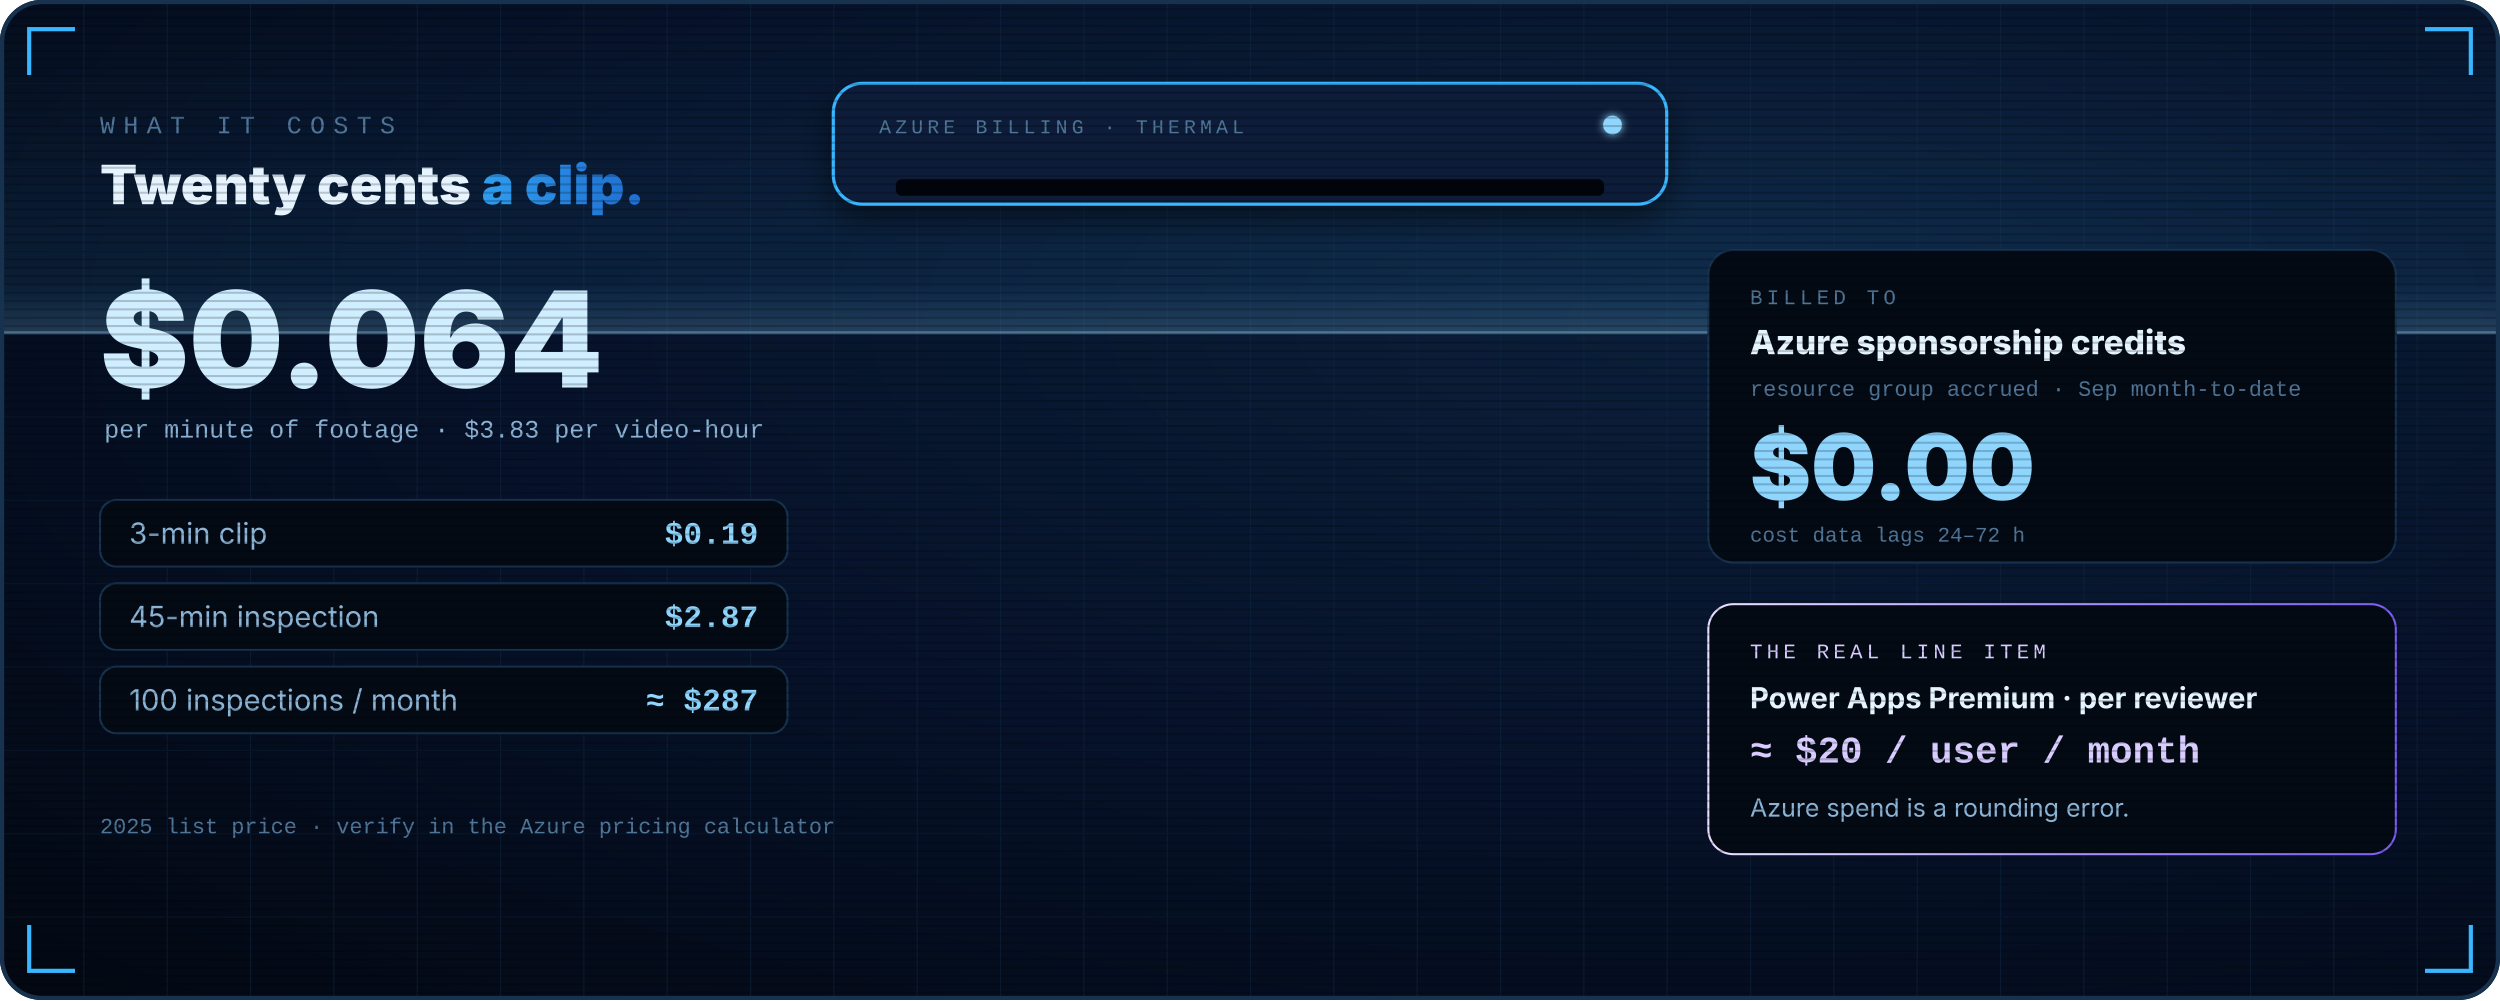
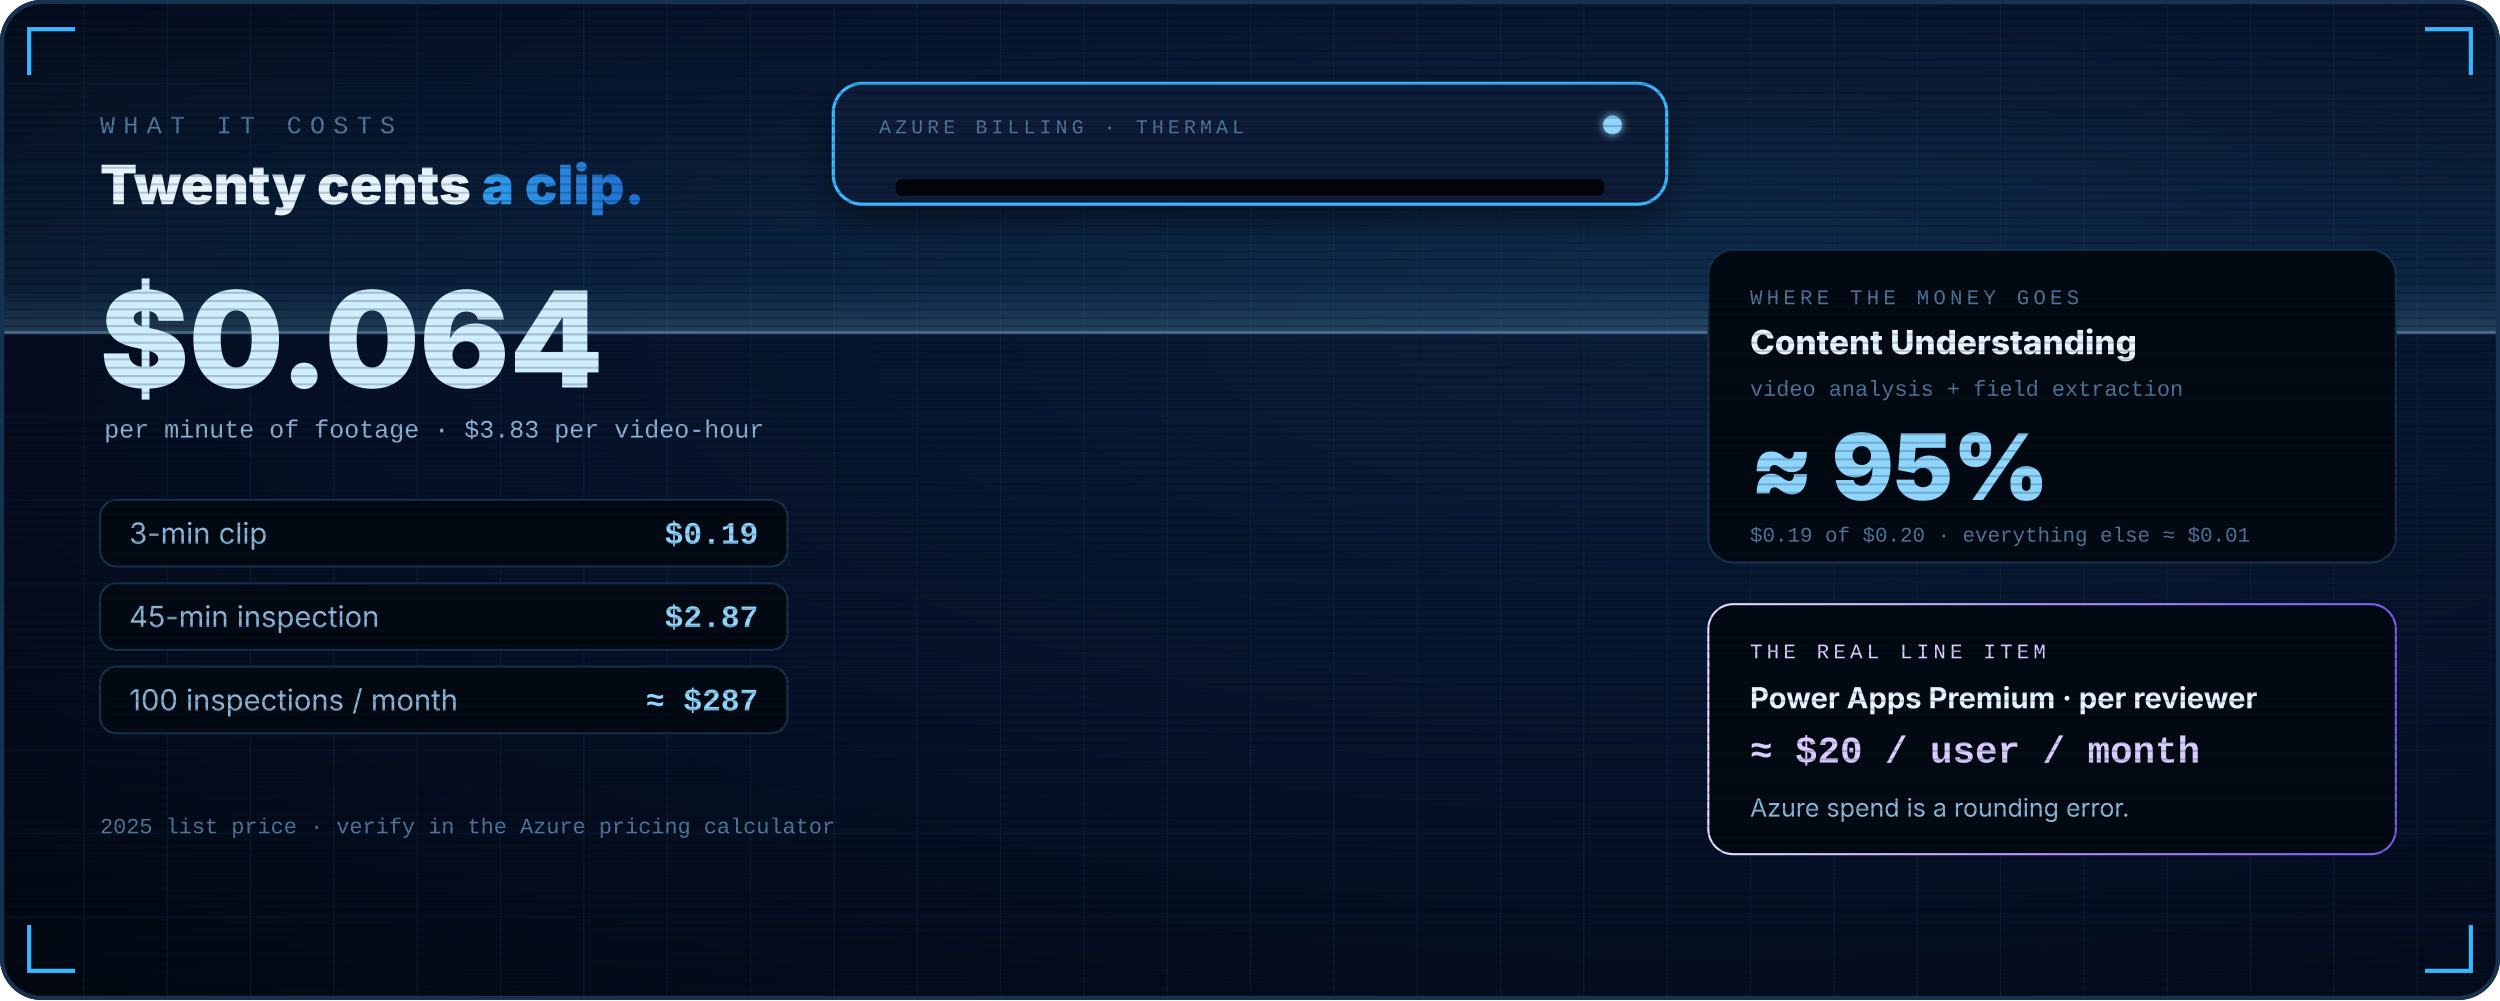
<svg xmlns="http://www.w3.org/2000/svg" width="1200" height="480" viewBox="0 0 1200 480" font-family="'Segoe UI Variable Display','Segoe UI',Inter,system-ui,sans-serif">
  <defs>
    <radialGradient id="bg" cx="68%" cy="32%" r="105%">
      <stop offset="0%" stop-color="#0b1f3a" />
      <stop offset="45%" stop-color="#06122a" />
      <stop offset="100%" stop-color="#02060d" />
    </radialGradient>
    <linearGradient id="gBlue" x1="0" y1="0" x2="1" y2="0">
      <stop offset="0%" stop-color="#cfeeff" />
      <stop offset="55%" stop-color="#38b6ff" />
      <stop offset="100%" stop-color="#1f6fd1" />
    </linearGradient>
    <linearGradient id="gViolet" x1="0" y1="0" x2="1" y2="0">
      <stop offset="0%" stop-color="#e9e0ff" />
      <stop offset="55%" stop-color="#a78bfa" />
      <stop offset="100%" stop-color="#7c5cf0" />
    </linearGradient>
    <linearGradient id="gBand" x1="0" y1="0" x2="0" y2="1">
      <stop offset="0%" stop-color="#38b6ff" stop-opacity="0" />
      <stop offset="85%" stop-color="#38b6ff" stop-opacity=".09" />
      <stop offset="100%" stop-color="#8fd6ff" stop-opacity=".22" />
    </linearGradient>
    <linearGradient id="gLaser" x1="0" y1="0" x2="0" y2="1">
      <stop offset="0%" stop-color="#38b6ff" stop-opacity="0" />
      <stop offset="100%" stop-color="#8fd6ff" stop-opacity=".35" />
    </linearGradient>
    <radialGradient id="tube" cx="50%" cy="50%" r="50%">
      <stop offset="0%" stop-color="#01030a" />
      <stop offset="40%" stop-color="#041026" />
      <stop offset="100%" stop-color="#0d2a50" />
    </radialGradient>
    <linearGradient id="water" x1="0" y1="0" x2="0" y2="1">
      <stop offset="0%" stop-color="#04162c" />
      <stop offset="100%" stop-color="#0b3563" />
    </linearGradient>
    <pattern id="grid" width="40" height="40" patternUnits="userSpaceOnUse">
      <path d="M40 0H0V40" fill="none" stroke="#0f2744" stroke-width="1" />
    </pattern>
    <pattern id="scan" width="4" height="4" patternUnits="userSpaceOnUse">
      <rect width="4" height="1" fill="#000" />
    </pattern>
    <filter id="glow" x="-80%" y="-80%" width="260%" height="260%">
      <feGaussianBlur stdDeviation="5" result="b" />
      <feMerge>
        <feMergeNode in="b" />
        <feMergeNode in="SourceGraphic" />
      </feMerge>
    </filter>
    <filter id="glowS" x="-80%" y="-80%" width="260%" height="260%">
      <feGaussianBlur stdDeviation="2" result="b" />
      <feMerge>
        <feMergeNode in="b" />
        <feMergeNode in="SourceGraphic" />
      </feMerge>
    </filter>
    <filter id="shadow" x="-20%" y="-20%" width="140%" height="150%">
      <feDropShadow dx="0" dy="6" stdDeviation="8" flood-color="#000" flood-opacity=".5" />
    </filter>
    <marker id="aB" markerUnits="userSpaceOnUse" markerWidth="11" markerHeight="11" viewBox="0 0 12 12" refX="10" refY="6" orient="auto">
      <path d="M0 1 L10 6 L0 11z" fill="#38b6ff" />
    </marker>
    <marker id="aV" markerUnits="userSpaceOnUse" markerWidth="11" markerHeight="11" viewBox="0 0 12 12" refX="10" refY="6" orient="auto">
      <path d="M0 1 L10 6 L0 11z" fill="#a78bfa" />
    </marker>
    <marker id="aR" markerUnits="userSpaceOnUse" markerWidth="11" markerHeight="11" viewBox="0 0 12 12" refX="10" refY="6" orient="auto">
      <path d="M0 1 L10 6 L0 11z" fill="#ff5c7a" />
    </marker>
    <marker id="aD" markerUnits="userSpaceOnUse" markerWidth="10" markerHeight="10" viewBox="0 0 12 12" refX="10" refY="6" orient="auto">
      <path d="M0 1 L10 6 L0 11z" fill="#4f7699" />
    </marker>
    <path id="ms" d="M0 0h11.4v11.4H0zm12.6 0H24v11.4H12.6zM0 12.6h11.4V24H0zm12.6 0H24V24H12.6z" />
    <clipPath id="frame">
      <rect width="1200" height="480" rx="20" />
    </clipPath>
    <clipPath id="paper">
      <rect x="440" y="94" width="320" height="0">
        <animate attributeName="height" dur="14s" repeatCount="indefinite" calcMode="discrete" keyTimes="0;0.061;0.091;0.122;0.152;0.183;0.213;0.244;0.274;0.305;0.336;0.366;0.397;0.427;0.458;0.488;0.519;0.549;0.58;0.96" values="0;34;54;74;94;114;134;154;174;194;214;234;254;274;294;314;334;354;374;0" />
      </rect>
    </clipPath>
  </defs>
  <style>
    .mono{font-family:'Cascadia Code','Cascadia Mono',Consolas,'Courier New',monospace}
    .muted{fill:#8bb4d6}.dim{fill:#4f7699}
    .band{animation:band 7s linear infinite}
    @keyframes band{0%{transform:translateY(-160px)}100%{transform:translateY(500px)}}
    .corner{animation:corner 2.4s ease-in-out infinite}
    @keyframes corner{0%,100%{opacity:.35}50%{opacity:1}}
    .blink{animation:blink 1.1s steps(1) infinite}
    @keyframes blink{0%{opacity:1}50%{opacity:.12}}
    .spin{animation:spin 4s linear infinite;transform-origin:0 0}
    .spin2{animation:spin 2.4s linear infinite;transform-origin:0 0}
    .spinr{animation:spin 9s linear infinite reverse;transform-origin:0 0}
    .spinslow{animation:spin 60s linear infinite;transform-origin:0 0}
    @keyframes spin{to{transform:rotate(360deg)}}
    .flow{stroke-dasharray:6 6;animation:flow .8s linear infinite}
    @keyframes flow{to{stroke-dashoffset:-12}}
    .under{stroke-dasharray:1;animation:under 12s linear infinite}
    @keyframes under{0%{stroke-dashoffset:1;opacity:0}4%{opacity:1}18%{stroke-dashoffset:0}94%{opacity:1;stroke-dashoffset:0}100%{opacity:0;stroke-dashoffset:0}}
    .ping{animation:ping 4s ease-out infinite;transform-box:fill-box;transform-origin:center}
    @keyframes ping{0%{transform:scale(.2);opacity:1}35%{transform:scale(2.2);opacity:0}100%{transform:scale(2.2);opacity:0}}
    .lock{animation:lock 4s ease-out infinite;transform-box:fill-box;transform-origin:center}
    @keyframes lock{0%{transform:scale(1.9);opacity:0}9%{transform:scale(1);opacity:1}70%{transform:scale(1);opacity:1}88%,100%{transform:scale(1);opacity:.28}}
    .lbl{animation:lbl 4s linear infinite}
    @keyframes lbl{0%{opacity:.3}7%{opacity:1}70%{opacity:1}88%,100%{opacity:.3}}
    .led{animation:led 14s linear infinite}
    @keyframes led{0.00%{opacity:1}60.00%{opacity:1}61.00%{opacity:0.2}100.00%{opacity:0.2}}
    .sc0{animation:sc0 14s linear infinite}
    @keyframes sc0{0.00%{opacity:0.35}62.00%{opacity:0.35}64.00%{opacity:1}95.00%{opacity:1}97.00%{opacity:0.35}100.00%{opacity:0.35}}
    .sc1{animation:sc1 14s linear infinite}
    @keyframes sc1{0.00%{opacity:0.35}70.00%{opacity:0.35}72.00%{opacity:1}95.00%{opacity:1}97.00%{opacity:0.35}100.00%{opacity:0.35}}
    .sc2{animation:sc2 14s linear infinite}
    @keyframes sc2{0.00%{opacity:0.35}78.00%{opacity:0.35}80.00%{opacity:1}95.00%{opacity:1}97.00%{opacity:0.35}100.00%{opacity:0.35}}
    [class]{animation-fill-mode:both}
  </style>
  <g clip-path="url(#frame)" fill="#e6f4ff">
    <rect width="1200" height="480" fill="url(#bg)" />
    <rect width="1200" height="480" fill="url(#grid)" opacity=".5" />
    <g class="band">
      <rect width="1200" height="160" fill="url(#gBand)" />
      <rect y="159" width="1200" height="1.5" fill="#8fd6ff" opacity=".35" />
    </g>
    <text x="48" y="64" font-size="12" letter-spacing="4" class="mono dim">WHAT IT COSTS</text>
    <text x="48" y="98" font-size="26" font-weight="900">Twenty cents <tspan fill="url(#gBlue)">a clip.</tspan>
    </text>
    <text x="48" y="186" font-size="64" font-weight="900" fill="#cfeeff">$0.064</text>
    <text x="50" y="210" font-size="12" class="mono muted">per minute of footage · $3.83 per video-hour</text>
    <g class="sc0">
      <rect x="48" y="240" width="330" height="32" rx="8" fill="#030a14" stroke="#16324f" />
      <text x="62" y="261" font-size="14" class="muted">3-min clip</text>
      <text x="364" y="261" text-anchor="end" font-size="15" font-weight="700" class="mono" fill="#8fd6ff">$0.19</text>
    </g>
    <g class="sc1">
      <rect x="48" y="280" width="330" height="32" rx="8" fill="#030a14" stroke="#16324f" />
      <text x="62" y="301" font-size="14" class="muted">45-min inspection</text>
      <text x="364" y="301" text-anchor="end" font-size="15" font-weight="700" class="mono" fill="#8fd6ff">$2.87</text>
    </g>
    <g class="sc2">
      <rect x="48" y="320" width="330" height="32" rx="8" fill="#030a14" stroke="#16324f" />
      <text x="62" y="341" font-size="14" class="muted">100 inspections / month</text>
      <text x="364" y="341" text-anchor="end" font-size="15" font-weight="700" class="mono" fill="#8fd6ff">≈ $287</text>
    </g>
    <text x="48" y="400" font-size="10.5" class="mono dim">2025 list price · verify in the Azure pricing calculator</text>
    <rect x="400" y="40" width="400" height="58" rx="14" fill="#0a1d38" stroke="#38b6ff" stroke-width="1.5" filter="url(#shadow)" />
    <text x="422" y="64" font-size="9.5" letter-spacing="2" class="mono dim">AZURE BILLING · THERMAL</text>
    <g class="led">
      <circle cx="774" cy="60" r="4.5" fill="#8fd6ff" filter="url(#glowS)" />
    </g>
    <rect x="430" y="86" width="340" height="8" rx="3" fill="#01040a" />
    <g clip-path="url(#paper)">
      <rect x="440" y="94" width="320" height="372" fill="#eaf2f9" />
      <path d="M440 466 L445 474 L450 466 L455 474 L460 466 L465 474 L470 466 L475 474 L480 466 L485 474 L490 466 L495 474 L500 466 L505 474 L510 466 L515 474 L520 466 L525 474 L530 466 L535 474 L540 466 L545 474 L550 466 L555 474 L560 466 L565 474 L570 466 L575 474 L580 466 L585 474 L590 466 L595 474 L600 466 L605 474 L610 466 L615 474 L620 466 L625 474 L630 466 L635 474 L640 466 L645 474 L650 466 L655 474 L660 466 L665 474 L670 466 L675 474 L680 466 L685 474 L690 466 L695 474 L700 466 L705 474 L710 466 L715 474 L720 466 L725 474 L730 466 L735 474 L740 466 L745 474 L750 466 L755 474 L760 466" fill="#eaf2f9" />
      <g font-size="12" class="mono" fill="#0b1a2e">
        <text x="600" y="120" text-anchor="middle" font-weight="700" xml:space="preserve">AZURE · SEWER CCTV AI</text>
        <text x="600" y="140" text-anchor="middle" xml:space="preserve">RECEIPT · INSP-1042 · 2026-09-26</text>
        <text x="600" y="160" text-anchor="middle" xml:space="preserve">- - - - - - - - - - - - - - - - -</text>
        <text x="456" y="180" font-weight="700" xml:space="preserve">Content Understanding</text>
        <text x="456" y="200" xml:space="preserve">  video + field extraction</text>
        <text x="456" y="220" xml:space="preserve">  3.0 min × $3.83 / hr</text>
        <text x="744" y="220" text-anchor="end">$0.19</text>
        <text x="456" y="240" font-weight="700" xml:space="preserve">Azure Functions · Consumption</text>
        <text x="456" y="260" xml:space="preserve">  12 polls · free grant</text>
        <text x="744" y="260" text-anchor="end">$0.00</text>
        <text x="456" y="280" font-weight="700" xml:space="preserve">Blob Storage</text>
        <text x="456" y="300" xml:space="preserve">  video + 3 thumbnails</text>
        <text x="744" y="300" text-anchor="end">&lt;$0.01</text>
        <text x="456" y="320" font-weight="700" xml:space="preserve">Application Insights</text>
        <text x="744" y="320" text-anchor="end" font-weight="700">&lt;$0.01</text>
        <text x="600" y="340" text-anchor="middle" xml:space="preserve">- - - - - - - - - - - - - - - - -</text>
        <text x="456" y="360" font-weight="700" font-size="15" xml:space="preserve">TOTAL</text>
        <text x="744" y="360" text-anchor="end" font-weight="700" font-size="15">$0.20</text>
        <text x="600" y="380" text-anchor="middle" xml:space="preserve">- - - - - - - - - - - - - - - - -</text>
-         <text x="456" y="400" font-weight="700" xml:space="preserve">BILLED TO</text>
-         <text x="744" y="400" text-anchor="end" font-weight="700">sponsorship</text>
-         <text x="456" y="420" xml:space="preserve">MONTH-TO-DATE ACCRUED</text>
-         <text x="744" y="420" text-anchor="end">$0.00</text>
+         <text x="456" y="400" font-weight="700" xml:space="preserve">PRICING</text>
+         <text x="744" y="400" text-anchor="end" font-weight="700">pay-as-you-go</text>
+         <text x="456" y="420" xml:space="preserve">RATE PER MIN OF VIDEO</text>
+         <text x="744" y="420" text-anchor="end">$0.064</text>
        <rect x="520" y="428" width="1.5" height="16" fill="#0b1a2e" />
        <rect x="523.5" y="428" width="1.5" height="16" fill="#0b1a2e" />
        <rect x="526.5" y="428" width="3" height="16" fill="#0b1a2e" />
        <rect x="531.5" y="428" width="1" height="16" fill="#0b1a2e" />
        <rect x="534.5" y="428" width="1" height="16" fill="#0b1a2e" />
        <rect x="537.0" y="428" width="2" height="16" fill="#0b1a2e" />
        <rect x="541.0" y="428" width="1.5" height="16" fill="#0b1a2e" />
        <rect x="543.5" y="428" width="3" height="16" fill="#0b1a2e" />
        <rect x="548.5" y="428" width="3" height="16" fill="#0b1a2e" />
        <rect x="553.0" y="428" width="1.5" height="16" fill="#0b1a2e" />
        <rect x="555.5" y="428" width="1.5" height="16" fill="#0b1a2e" />
        <rect x="559.0" y="428" width="3" height="16" fill="#0b1a2e" />
        <rect x="564.0" y="428" width="1" height="16" fill="#0b1a2e" />
        <rect x="567.0" y="428" width="1" height="16" fill="#0b1a2e" />
        <rect x="569.0" y="428" width="1" height="16" fill="#0b1a2e" />
        <rect x="571.5" y="428" width="1" height="16" fill="#0b1a2e" />
        <rect x="574.0" y="428" width="3" height="16" fill="#0b1a2e" />
        <rect x="579.0" y="428" width="3" height="16" fill="#0b1a2e" />
        <rect x="584.0" y="428" width="3" height="16" fill="#0b1a2e" />
        <rect x="588.5" y="428" width="3" height="16" fill="#0b1a2e" />
        <rect x="592.5" y="428" width="2" height="16" fill="#0b1a2e" />
        <rect x="595.5" y="428" width="1" height="16" fill="#0b1a2e" />
        <rect x="597.5" y="428" width="3" height="16" fill="#0b1a2e" />
        <rect x="601.5" y="428" width="2" height="16" fill="#0b1a2e" />
        <rect x="605.5" y="428" width="3" height="16" fill="#0b1a2e" />
        <rect x="610.5" y="428" width="2" height="16" fill="#0b1a2e" />
        <rect x="614.0" y="428" width="3" height="16" fill="#0b1a2e" />
        <rect x="619.0" y="428" width="2" height="16" fill="#0b1a2e" />
        <rect x="623.0" y="428" width="3" height="16" fill="#0b1a2e" />
        <rect x="628.0" y="428" width="1.5" height="16" fill="#0b1a2e" />
        <rect x="631.0" y="428" width="1" height="16" fill="#0b1a2e" />
        <rect x="633.5" y="428" width="1.5" height="16" fill="#0b1a2e" />
        <rect x="637.0" y="428" width="2" height="16" fill="#0b1a2e" />
        <rect x="641.0" y="428" width="1" height="16" fill="#0b1a2e" />
        <rect x="644.0" y="428" width="1.5" height="16" fill="#0b1a2e" />
        <rect x="647.5" y="428" width="2" height="16" fill="#0b1a2e" />
        <rect x="651.0" y="428" width="1" height="16" fill="#0b1a2e" />
        <rect x="653.0" y="428" width="3" height="16" fill="#0b1a2e" />
        <rect x="658.0" y="428" width="3" height="16" fill="#0b1a2e" />
        <rect x="662.0" y="428" width="2" height="16" fill="#0b1a2e" />
        <rect x="665.0" y="428" width="3" height="16" fill="#0b1a2e" />
        <rect x="669.0" y="428" width="1" height="16" fill="#0b1a2e" />
        <rect x="671.5" y="428" width="3" height="16" fill="#0b1a2e" />
        <rect x="676.0" y="428" width="1" height="16" fill="#0b1a2e" />
        <rect x="678.0" y="428" width="1" height="16" fill="#0b1a2e" />
        <text x="600" y="460" text-anchor="middle" xml:space="preserve">AI PROPOSES · A PERSON DISPOSES</text>
      </g>
    </g>
    <rect x="820" y="120" width="330" height="150" rx="12" fill="#030a14" stroke="#16324f" />
-     <text x="840" y="146" font-size="10" letter-spacing="2" class="mono dim">BILLED TO</text>
-     <text x="840" y="170" font-size="16" font-weight="800">Azure sponsorship credits</text>
-     <text x="840" y="190" font-size="10.5" class="mono dim">resource group accrued · Sep month-to-date</text>
-     <text x="840" y="240" font-size="44" font-weight="900" fill="#8fd6ff">$0.00</text>
-     <text x="840" y="260" font-size="10" class="mono dim">cost data lags 24–72 h</text>
+     <text x="840" y="146" font-size="10" letter-spacing="2" class="mono dim">WHERE THE MONEY GOES</text>
+     <text x="840" y="170" font-size="16" font-weight="800">Content Understanding</text>
+     <text x="840" y="190" font-size="10.5" class="mono dim">video analysis + field extraction</text>
+     <text x="840" y="240" font-size="44" font-weight="900" fill="#8fd6ff">≈ 95%</text>
+     <text x="840" y="260" font-size="10" class="mono dim">$0.19 of $0.20 · everything else ≈ $0.01</text>
    <rect x="820" y="290" width="330" height="120" rx="12" fill="#030a14" stroke="url(#gViolet)" />
    <text x="840" y="316" font-size="10" letter-spacing="2" class="mono" fill="#d9ccff">THE REAL LINE ITEM</text>
    <text x="840" y="340" font-size="14" font-weight="700">Power Apps Premium · per reviewer</text>
    <text x="840" y="366" font-size="18" font-weight="800" class="mono" fill="#d9ccff">≈ $20 / user / month</text>
    <text x="840" y="392" font-size="12" class="muted">Azure spend is a rounding error.</text>
    <rect width="1200" height="480" fill="url(#scan)" opacity=".2" />
    <g class="corner">
      <path d="M14 36 V14 H36 M1164 14 H1186 V36 M1186 444 V466 H1164 M36 466 H14 V444" fill="none" stroke="#38b6ff" stroke-width="2" />
    </g>
  </g>
  <rect x="1" y="1" width="1198" height="478" rx="19" fill="none" stroke="#16324f" stroke-width="2" />
</svg>
